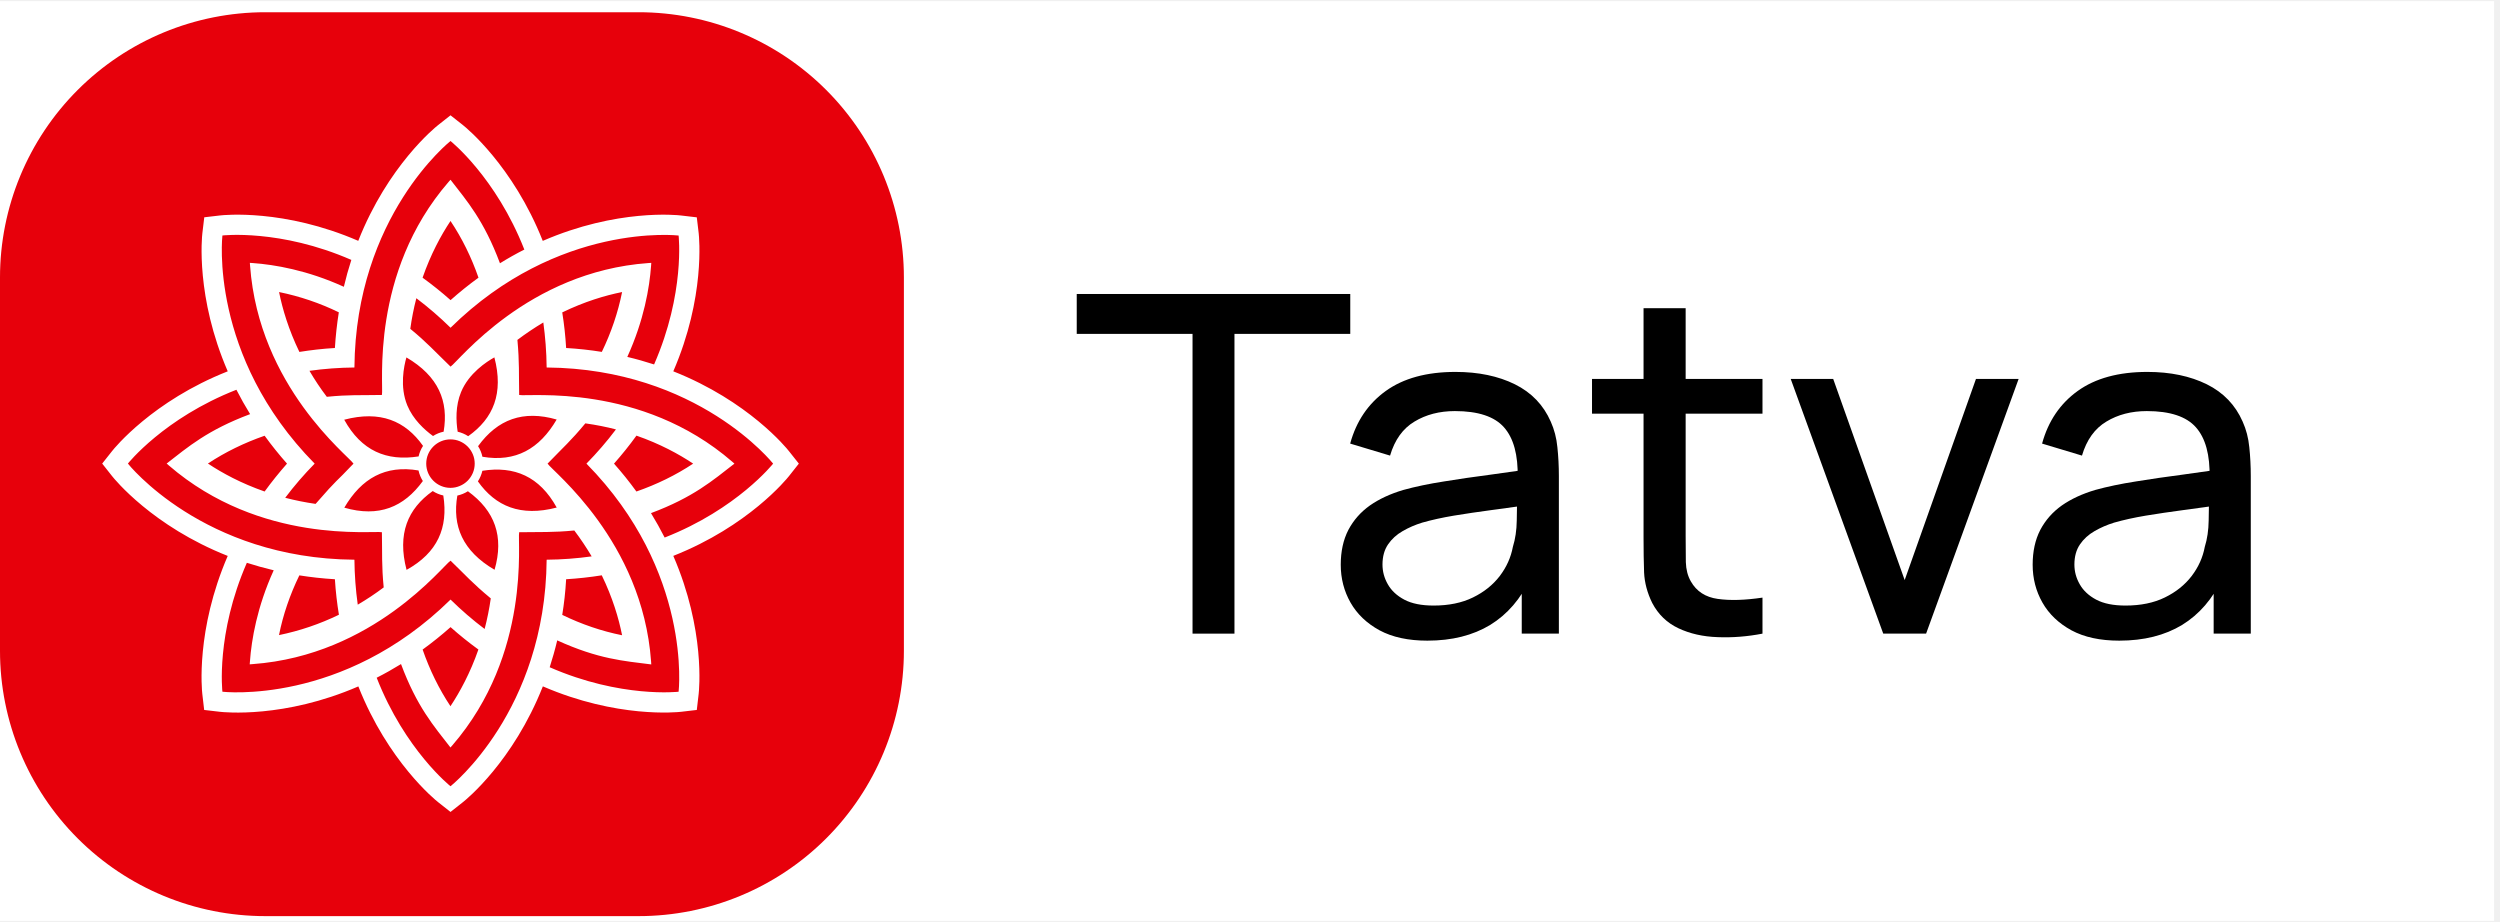
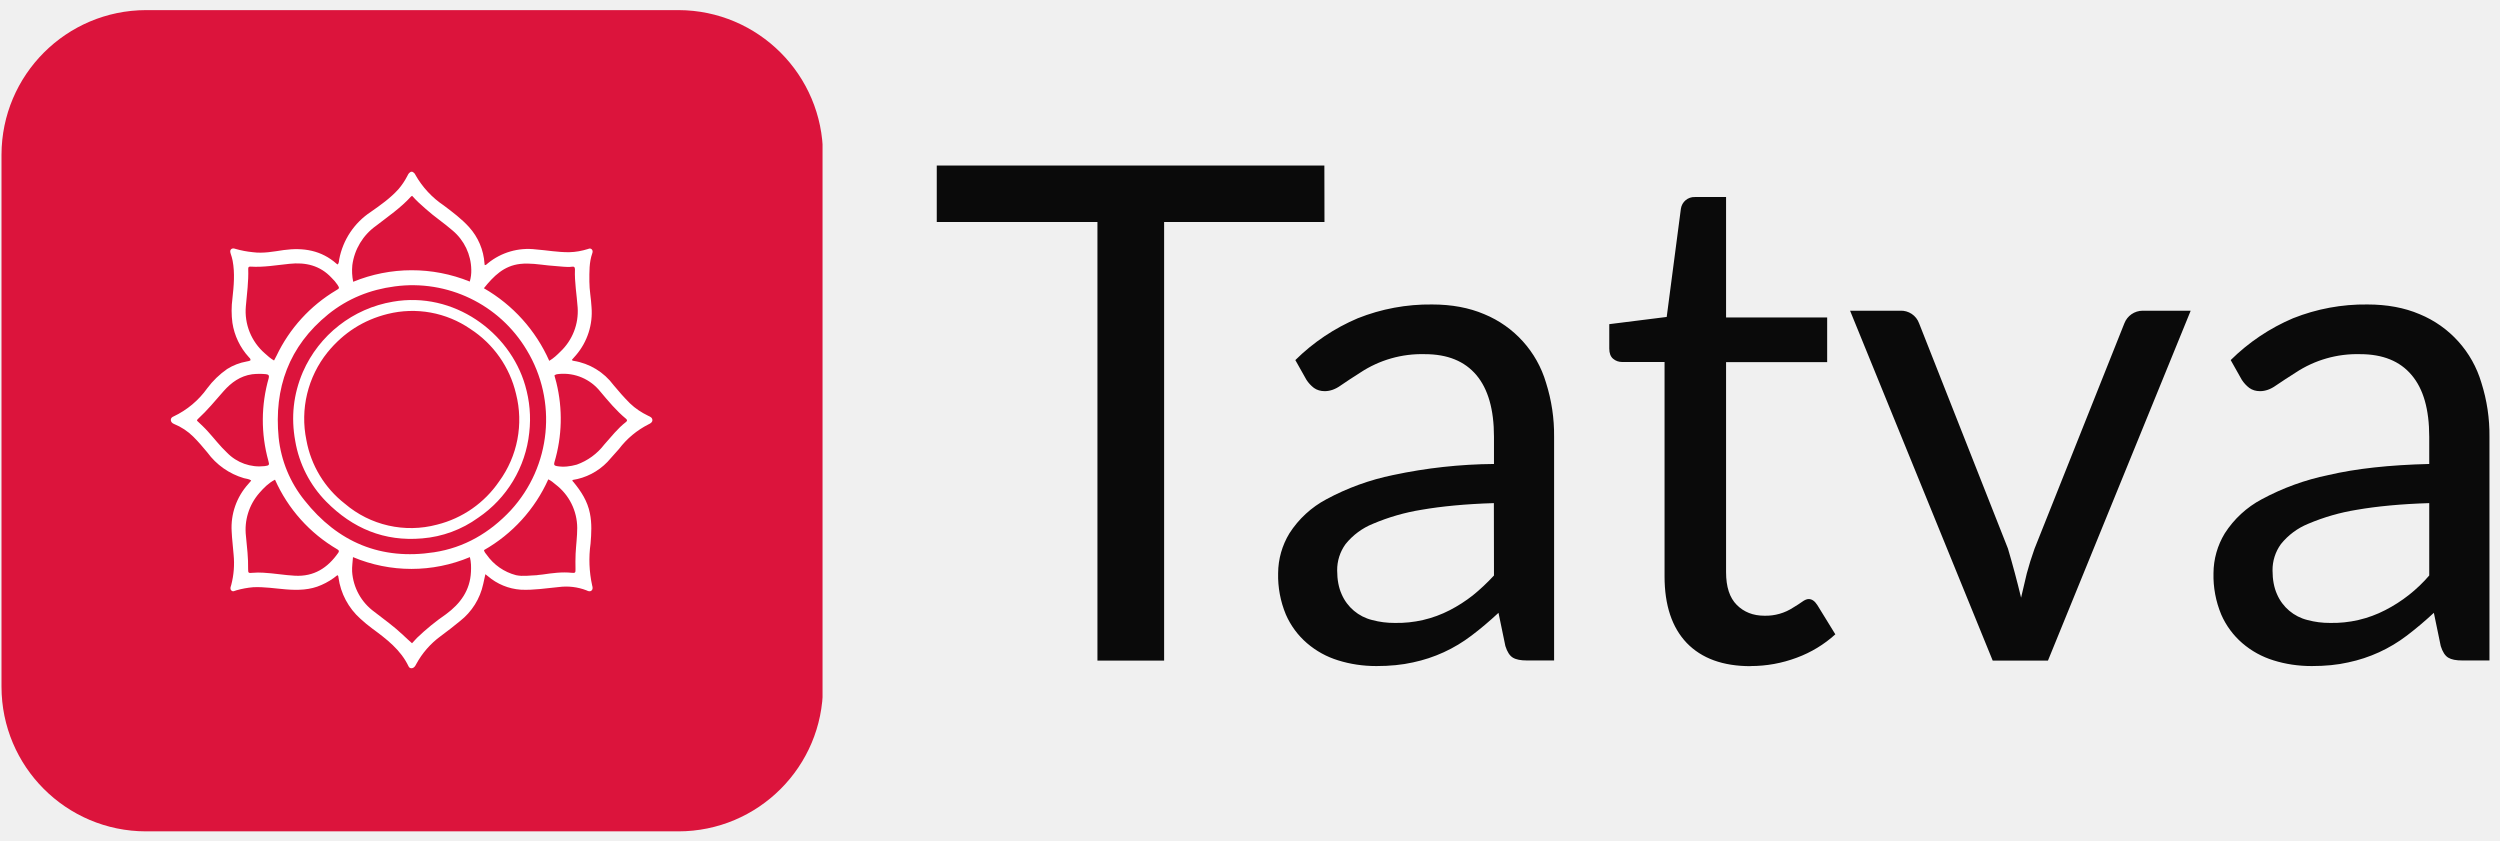
- <svg xmlns="http://www.w3.org/2000/svg" width="282" zoomAndPan="magnify" viewBox="0 0 211.5 78" height="104" preserveAspectRatio="xMidYMid meet" version="1.2">
+ <svg xmlns="http://www.w3.org/2000/svg" style="max-height:500px" version="1.2" viewBox="0 27.36 232.45 78.14">
  <defs>
-     <clipPath id="c5ded0d2d1">
-       <path d="M 0 0.094 L 211 0.094 L 211 77.906 L 0 77.906 Z M 0 0.094 " />
+     <clipPath id="a">
+       <path d="M.13 28.3h76.66v76.36H.13Zm0 0" />
    </clipPath>
-     <clipPath id="07a5ca0dee">
-       <path d="M 0 1.035 L 76.469 1.035 L 76.469 77.504 L 0 77.504 Z M 0 1.035 " />
-     </clipPath>
-     <clipPath id="f165d197d9">
-       <path d="M 22.445 1.035 L 54.023 1.035 C 59.977 1.035 65.684 3.398 69.895 7.609 C 74.105 11.82 76.469 17.527 76.469 23.48 L 76.469 55.059 C 76.469 61.012 74.105 66.719 69.895 70.93 C 65.684 75.141 59.977 77.504 54.023 77.504 L 22.445 77.504 C 16.492 77.504 10.785 75.141 6.574 70.93 C 2.363 66.719 0 61.012 0 55.059 L 0 23.48 C 0 17.527 2.363 11.82 6.574 7.609 C 10.785 3.398 16.492 1.035 22.445 1.035 Z M 22.445 1.035 " />
-     </clipPath>
-     <clipPath id="856c3e4937">
-       <path d="M 8.184 9.293 L 68 9.293 L 68 69 L 8.184 69 Z M 8.184 9.293 " />
+     <clipPath id="b">
+       <path d="M13.58 28.3h49.5a13.47 13.47 0 0 1 13.44 13.45v49.46a13.45 13.45 0 0 1-13.45 13.45h-49.5A13.45 13.45 0 0 1 .14 91.21V41.75A13.47 13.47 0 0 1 13.58 28.3Zm0 0" />
    </clipPath>
  </defs>
-   <g id="babe15d052">
-     <g clip-rule="nonzero" clip-path="url(#c5ded0d2d1)">
-       <path style=" stroke:none;fill-rule:nonzero;fill:#ffffff;fill-opacity:1;" d="M 0 0.094 L 211 0.094 L 211 77.906 L 0 77.906 Z M 0 0.094 " />
-     </g>
-     <g clip-rule="nonzero" clip-path="url(#07a5ca0dee)">
-       <g clip-rule="nonzero" clip-path="url(#f165d197d9)">
-         <path style=" stroke:none;fill-rule:nonzero;fill:#e7000b;fill-opacity:1;" d="M 0 1.035 L 76.469 1.035 L 76.469 77.504 L 0 77.504 Z M 0 1.035 " />
-       </g>
-     </g>
-     <g clip-rule="nonzero" clip-path="url(#856c3e4937)">
-       <path style=" stroke:none;fill-rule:nonzero;fill:#ffffff;fill-opacity:1;" d="M 19.266 47.031 C 16.551 53.309 17.078 58.414 17.117 58.723 L 17.273 60.062 L 18.613 60.219 C 18.922 60.254 24.035 60.793 30.316 58.07 C 32.832 64.43 36.812 67.664 37.055 67.855 L 38.113 68.691 L 39.172 67.855 C 39.414 67.664 43.41 64.434 45.926 58.066 C 52.199 60.781 57.305 60.254 57.609 60.219 L 58.949 60.062 L 59.105 58.723 C 59.141 58.414 59.684 53.305 56.961 47.027 C 63.32 44.512 66.555 40.523 66.746 40.281 L 67.582 39.223 L 66.746 38.168 C 66.555 37.922 63.324 33.93 56.961 31.414 C 59.68 25.137 59.141 20.031 59.109 19.727 L 58.949 18.387 L 57.609 18.23 C 57.305 18.191 52.195 17.652 45.918 20.379 C 43.402 14.02 39.414 10.781 39.172 10.59 L 38.113 9.754 L 37.055 10.59 C 36.812 10.781 32.82 14.012 30.309 20.375 C 24.031 17.656 18.926 18.191 18.617 18.227 L 17.281 18.383 L 17.121 19.723 C 17.082 20.035 16.547 25.137 19.266 31.414 C 12.902 33.93 9.672 37.918 9.48 38.164 L 8.645 39.219 L 9.48 40.277 C 9.672 40.52 12.902 44.516 19.266 47.031 Z M 18.816 58.52 C 18.816 58.52 18.246 53.648 20.883 47.613 C 21.609 47.848 22.367 48.059 23.156 48.246 C 21.742 51.355 21.277 54.125 21.145 55.957 L 21.125 56.203 L 21.375 56.184 C 31.605 55.438 37.477 47.836 38.117 47.434 C 39.422 48.688 39.902 49.281 41.52 50.625 C 41.395 51.496 41.223 52.359 41 53.211 C 39.984 52.445 39.023 51.613 38.117 50.723 C 28.973 59.711 18.816 58.52 18.816 58.52 Z M 23.602 53.734 C 23.945 52.016 24.527 50.316 25.324 48.676 C 26.281 48.828 27.285 48.941 28.332 49.004 C 28.398 50.051 28.516 51.051 28.672 52.008 C 27.051 52.793 25.363 53.367 23.602 53.73 Z M 40.43 40.723 C 40.605 40.453 40.734 40.152 40.809 39.828 C 43.516 39.402 45.641 40.301 47.098 42.938 C 44.039 43.738 41.922 42.832 40.43 40.723 Z M 41.84 48.203 C 39.125 46.617 38.25 44.488 38.691 41.926 C 39.012 41.855 39.309 41.734 39.586 41.559 C 41.863 43.215 42.656 45.375 41.84 48.203 Z M 40.812 38.641 C 40.746 38.32 40.621 38.023 40.445 37.746 C 42.102 35.469 44.262 34.676 47.094 35.492 C 45.645 37.969 43.625 39.125 40.812 38.641 Z M 39.609 36.902 C 39.336 36.723 39.039 36.598 38.719 36.523 C 38.578 35.621 38.52 34.336 39.008 33.164 C 39.668 31.57 41.164 30.602 41.824 30.234 C 42.621 33.273 41.742 35.395 39.609 36.902 Z M 40.16 39.223 C 40.16 39.492 40.109 39.754 40.004 40.008 C 39.898 40.258 39.75 40.48 39.559 40.672 C 39.367 40.863 39.145 41.012 38.895 41.113 C 38.645 41.219 38.383 41.273 38.109 41.273 C 36.98 41.273 36.059 40.352 36.059 39.223 C 36.059 38.09 36.98 37.172 38.109 37.172 C 38.383 37.172 38.645 37.223 38.895 37.328 C 39.145 37.434 39.367 37.582 39.559 37.773 C 39.75 37.965 39.898 38.188 40.004 38.438 C 40.109 38.688 40.16 38.949 40.16 39.223 Z M 37.531 36.52 C 37.211 36.586 36.91 36.711 36.633 36.887 C 35.895 36.348 34.949 35.48 34.461 34.305 C 33.801 32.711 34.172 30.965 34.383 30.238 C 37.098 31.828 37.969 33.957 37.531 36.52 Z M 35.789 37.723 C 35.609 37.996 35.484 38.293 35.414 38.613 C 32.691 39.039 30.574 38.137 29.121 35.508 C 32.164 34.707 34.289 35.598 35.789 37.723 Z M 35.406 39.801 C 35.477 40.125 35.602 40.426 35.773 40.695 C 34.172 42.902 32.047 43.793 29.129 42.949 C 30.582 40.465 32.605 39.32 35.406 39.801 Z M 36.609 41.543 C 36.879 41.719 37.18 41.848 37.504 41.918 C 37.93 44.645 37.02 46.758 34.395 48.211 C 33.598 45.168 34.488 43.043 36.609 41.543 Z M 40.473 54.949 C 39.785 56.922 38.918 58.523 38.109 59.746 C 37.137 58.281 36.352 56.676 35.754 54.953 C 36.574 54.359 37.359 53.727 38.117 53.055 C 38.871 53.727 39.656 54.359 40.473 54.949 Z M 38.113 66.516 C 38.113 66.516 34.27 63.469 31.867 57.336 C 32.57 56.98 33.254 56.594 33.926 56.18 C 35.273 59.793 36.691 61.41 38.109 63.238 L 38.27 63.055 C 44.973 55.289 43.754 45.766 43.922 45.027 C 45.727 44.996 46.773 45.055 48.586 44.879 C 49.117 45.582 49.605 46.312 50.055 47.07 C 48.789 47.246 47.52 47.34 46.246 47.352 C 46.137 60.172 38.113 66.516 38.113 66.516 Z M 50.91 48.672 C 51.824 50.555 52.344 52.305 52.629 53.742 C 50.902 53.395 49.203 52.816 47.566 52.02 C 47.723 51.055 47.836 50.051 47.895 49.004 C 48.906 48.941 49.91 48.832 50.91 48.672 Z M 57.41 58.52 C 57.41 58.52 52.535 59.086 46.504 56.449 C 46.738 55.723 46.953 54.969 47.141 54.176 C 50.637 55.77 52.773 55.914 55.098 56.211 L 55.082 55.961 C 54.348 45.758 46.727 39.863 46.324 39.223 C 47.703 37.793 48.281 37.312 49.52 35.816 C 50.434 35.945 51.301 36.117 52.109 36.328 C 51.34 37.348 50.508 38.312 49.613 39.223 C 58.605 48.363 57.41 58.52 57.41 58.52 Z M 53.844 36.855 C 55.824 37.543 57.422 38.41 58.641 39.223 C 57.18 40.195 55.566 40.98 53.84 41.582 C 53.25 40.766 52.617 39.977 51.945 39.223 C 52.617 38.465 53.25 37.676 53.844 36.855 Z M 65.406 39.223 C 65.406 39.223 62.359 43.074 56.23 45.477 C 55.871 44.773 55.488 44.086 55.074 43.41 C 58.656 42.074 60.301 40.645 62.133 39.223 L 61.949 39.062 C 54.207 32.359 44.66 33.586 43.922 33.414 C 43.887 31.617 43.949 30.684 43.773 28.754 C 44.477 28.223 45.207 27.734 45.965 27.281 C 46.129 28.484 46.234 29.754 46.246 31.09 C 59.062 31.199 65.406 39.223 65.406 39.223 Z M 47.566 26.43 C 49.449 25.516 51.191 24.996 52.629 24.707 C 52.285 26.43 51.707 28.133 50.914 29.77 C 49.914 29.609 48.906 29.5 47.895 29.441 C 47.836 28.43 47.727 27.43 47.566 26.43 Z M 57.41 19.926 C 57.41 19.926 57.973 24.801 55.336 30.832 C 54.59 30.59 53.832 30.375 53.07 30.195 C 54.488 27.082 54.949 24.316 55.082 22.484 L 55.098 22.238 L 54.852 22.254 C 44.617 22.988 38.766 30.605 38.117 31.016 C 36.734 29.68 36.113 28.969 34.711 27.82 C 34.832 26.949 35 26.086 35.223 25.23 C 36.242 26 37.207 26.832 38.117 27.727 C 47.258 18.734 57.41 19.926 57.41 19.926 Z M 35.75 23.492 C 36.438 21.516 37.301 19.914 38.113 18.695 C 39.09 20.156 39.883 21.77 40.48 23.492 C 39.66 24.086 38.875 24.719 38.117 25.391 C 37.359 24.719 36.57 24.086 35.75 23.492 Z M 38.113 11.93 C 38.113 11.93 41.953 14.984 44.359 21.113 C 43.656 21.469 42.969 21.855 42.297 22.273 C 40.941 18.652 39.535 17.039 38.113 15.207 L 37.949 15.391 C 31.262 23.113 32.477 32.68 32.309 33.414 C 30.34 33.453 29.578 33.379 27.648 33.57 C 27.113 32.867 26.625 32.133 26.18 31.371 C 27.441 31.195 28.711 31.102 29.984 31.09 C 30.09 18.273 38.113 11.93 38.113 11.93 Z M 25.328 29.773 C 24.418 27.891 23.898 26.148 23.609 24.707 C 25.363 25.066 27.051 25.637 28.664 26.422 C 28.504 27.422 28.395 28.43 28.332 29.441 C 27.285 29.5 26.285 29.621 25.328 29.773 Z M 18.816 19.922 C 18.816 19.922 23.695 19.355 29.723 21.988 C 29.48 22.738 29.27 23.496 29.09 24.262 C 25.988 22.852 23.227 22.387 21.383 22.254 L 21.137 22.238 L 21.156 22.48 C 21.902 32.715 29.504 38.578 29.906 39.223 C 28.266 40.965 28.711 40.32 26.699 42.629 C 25.832 42.504 24.977 42.332 24.129 42.113 C 24.895 41.094 25.727 40.133 26.621 39.223 C 17.629 30.09 18.816 19.922 18.816 19.922 Z M 22.387 41.582 C 20.418 40.895 18.816 40.031 17.59 39.215 C 19.055 38.246 20.664 37.461 22.387 36.863 C 22.98 37.68 23.613 38.469 24.281 39.223 C 23.613 39.98 22.98 40.766 22.387 41.582 Z M 20 32.973 C 20.359 33.676 20.746 34.363 21.16 35.035 C 17.543 36.391 15.91 37.812 14.098 39.215 L 14.281 39.375 C 22.047 46.082 31.57 44.859 32.309 45.027 C 32.344 46.832 32.277 47.816 32.461 49.695 C 31.758 50.223 31.023 50.711 30.266 51.156 C 30.09 49.895 29.996 48.625 29.984 47.352 C 17.168 47.25 10.82 39.219 10.82 39.219 C 10.82 39.219 13.871 35.375 20 32.973 Z M 20 32.973 " />
-     </g>
-     <g style="fill:#000000;fill-opacity:1;">
-       <g transform="translate(90.68561, 53.60542)">
-         <path style="stroke:none" d="M 10.203 0 L 10.203 -25.359 L 0.406 -25.359 L 0.406 -28.734 L 23.547 -28.734 L 23.547 -25.359 L 13.75 -25.359 L 13.75 0 Z M 10.203 0 " />
-       </g>
-     </g>
-     <g style="fill:#000000;fill-opacity:1;">
-       <g transform="translate(111.8334, 53.60542)">
-         <path style="stroke:none" d="M 8.922 0.594 C 7.305 0.594 5.957 0.301 4.875 -0.281 C 3.789 -0.875 2.973 -1.656 2.422 -2.625 C 1.867 -3.602 1.594 -4.672 1.594 -5.828 C 1.594 -6.953 1.805 -7.93 2.234 -8.766 C 2.672 -9.598 3.281 -10.289 4.062 -10.844 C 4.852 -11.395 5.797 -11.832 6.891 -12.156 C 7.91 -12.438 9.055 -12.676 10.328 -12.875 C 11.598 -13.082 12.883 -13.27 14.188 -13.438 C 15.488 -13.613 16.707 -13.785 17.844 -13.953 L 16.562 -13.203 C 16.602 -15.117 16.219 -16.535 15.406 -17.453 C 14.602 -18.367 13.219 -18.828 11.25 -18.828 C 9.945 -18.828 8.805 -18.531 7.828 -17.938 C 6.848 -17.352 6.16 -16.395 5.766 -15.062 L 2.391 -16.078 C 2.91 -17.973 3.914 -19.457 5.406 -20.531 C 6.895 -21.602 8.859 -22.141 11.297 -22.141 C 13.242 -22.141 14.922 -21.789 16.328 -21.094 C 17.734 -20.395 18.742 -19.344 19.359 -17.938 C 19.66 -17.27 19.848 -16.547 19.922 -15.766 C 20.004 -14.992 20.047 -14.18 20.047 -13.328 L 20.047 0 L 16.906 0 L 16.906 -5.172 L 17.641 -4.688 C 16.828 -2.945 15.691 -1.629 14.234 -0.734 C 12.773 0.148 11.004 0.594 8.922 0.594 Z M 9.453 -2.375 C 10.734 -2.375 11.844 -2.602 12.781 -3.062 C 13.719 -3.52 14.473 -4.125 15.047 -4.875 C 15.617 -5.625 15.988 -6.445 16.156 -7.344 C 16.363 -8.008 16.473 -8.75 16.484 -9.562 C 16.504 -10.383 16.516 -11.016 16.516 -11.453 L 17.766 -10.922 C 16.598 -10.754 15.457 -10.598 14.344 -10.453 C 13.227 -10.305 12.172 -10.148 11.172 -9.984 C 10.172 -9.816 9.273 -9.617 8.484 -9.391 C 7.898 -9.211 7.348 -8.973 6.828 -8.672 C 6.316 -8.379 5.906 -8.004 5.594 -7.547 C 5.281 -7.086 5.125 -6.52 5.125 -5.844 C 5.125 -5.258 5.273 -4.703 5.578 -4.172 C 5.879 -3.641 6.344 -3.207 6.969 -2.875 C 7.602 -2.539 8.43 -2.375 9.453 -2.375 Z M 9.453 -2.375 " />
-       </g>
-     </g>
-     <g style="fill:#000000;fill-opacity:1;">
-       <g transform="translate(134.2781, 53.60542)">
-         <path style="stroke:none" d="M 14.828 0 C 13.547 0.25 12.281 0.348 11.031 0.297 C 9.789 0.254 8.688 0.004 7.719 -0.453 C 6.75 -0.91 6.008 -1.625 5.5 -2.594 C 5.082 -3.445 4.852 -4.305 4.812 -5.172 C 4.781 -6.047 4.766 -7.035 4.766 -8.141 L 4.766 -27.531 L 8.328 -27.531 L 8.328 -8.297 C 8.328 -7.422 8.332 -6.672 8.344 -6.047 C 8.363 -5.422 8.504 -4.879 8.766 -4.422 C 9.242 -3.578 10.004 -3.082 11.047 -2.938 C 12.086 -2.789 13.348 -2.828 14.828 -3.047 Z M 0.406 -18.609 L 0.406 -21.547 L 14.828 -21.547 L 14.828 -18.609 Z M 0.406 -18.609 " />
-       </g>
-     </g>
-     <g style="fill:#000000;fill-opacity:1;">
-       <g transform="translate(150.6977, 53.60542)">
-         <path style="stroke:none" d="M 8.625 0 L 0.797 -21.547 L 4.391 -21.547 L 10.438 -4.531 L 16.469 -21.547 L 20.078 -21.547 L 12.25 0 Z M 8.625 0 " />
-       </g>
-     </g>
-     <g style="fill:#000000;fill-opacity:1;">
-       <g transform="translate(170.3692, 53.60542)">
-         <path style="stroke:none" d="M 8.922 0.594 C 7.305 0.594 5.957 0.301 4.875 -0.281 C 3.789 -0.875 2.973 -1.656 2.422 -2.625 C 1.867 -3.602 1.594 -4.672 1.594 -5.828 C 1.594 -6.953 1.805 -7.93 2.234 -8.766 C 2.672 -9.598 3.281 -10.289 4.062 -10.844 C 4.852 -11.395 5.797 -11.832 6.891 -12.156 C 7.91 -12.438 9.055 -12.676 10.328 -12.875 C 11.598 -13.082 12.883 -13.27 14.188 -13.438 C 15.488 -13.613 16.707 -13.785 17.844 -13.953 L 16.562 -13.203 C 16.602 -15.117 16.219 -16.535 15.406 -17.453 C 14.602 -18.367 13.219 -18.828 11.25 -18.828 C 9.945 -18.828 8.805 -18.531 7.828 -17.938 C 6.848 -17.352 6.16 -16.395 5.766 -15.062 L 2.391 -16.078 C 2.91 -17.973 3.914 -19.457 5.406 -20.531 C 6.895 -21.602 8.859 -22.141 11.297 -22.141 C 13.242 -22.141 14.922 -21.789 16.328 -21.094 C 17.734 -20.395 18.742 -19.344 19.359 -17.938 C 19.66 -17.27 19.848 -16.547 19.922 -15.766 C 20.004 -14.992 20.047 -14.18 20.047 -13.328 L 20.047 0 L 16.906 0 L 16.906 -5.172 L 17.641 -4.688 C 16.828 -2.945 15.691 -1.629 14.234 -0.734 C 12.773 0.148 11.004 0.594 8.922 0.594 Z M 9.453 -2.375 C 10.734 -2.375 11.844 -2.602 12.781 -3.062 C 13.719 -3.52 14.473 -4.125 15.047 -4.875 C 15.617 -5.625 15.988 -6.445 16.156 -7.344 C 16.363 -8.008 16.473 -8.75 16.484 -9.562 C 16.504 -10.383 16.516 -11.016 16.516 -11.453 L 17.766 -10.922 C 16.598 -10.754 15.457 -10.598 14.344 -10.453 C 13.227 -10.305 12.172 -10.148 11.172 -9.984 C 10.172 -9.816 9.273 -9.617 8.484 -9.391 C 7.898 -9.211 7.348 -8.973 6.828 -8.672 C 6.316 -8.379 5.906 -8.004 5.594 -7.547 C 5.281 -7.086 5.125 -6.52 5.125 -5.844 C 5.125 -5.258 5.273 -4.703 5.578 -4.172 C 5.879 -3.641 6.344 -3.207 6.969 -2.875 C 7.602 -2.539 8.43 -2.375 9.453 -2.375 Z M 9.453 -2.375 " />
-       </g>
+   <g clip-path="url(#a)">
+     <g clip-path="url(#b)">
+       <path fill="#dc143c" d="M.13 28.3h76.35v76.36H.13Zm0 0" />
    </g>
  </g>
+   <path fill="#0a0a0a" d="M123.15 48h-14.91v40.78h-6.2V48H87.1v-5.25h36.04Zm15.75 26.14c-2.63.08-4.88.3-6.73.62a19.5 19.5 0 0 0-4.51 1.3 6.3 6.3 0 0 0-2.55 1.89 4.1 4.1 0 0 0-.78 2.45c0 .86.14 1.6.42 2.22a4.17 4.17 0 0 0 2.83 2.39 7.9 7.9 0 0 0 2.1.27 10.65 10.65 0 0 0 5.13-1.19 13.5 13.5 0 0 0 2.13-1.37c.67-.54 1.33-1.16 1.97-1.85Zm-18.46-13.3a18.56 18.56 0 0 1 5.81-3.89 18.08 18.08 0 0 1 6.9-1.28c1.83 0 3.44.3 4.85.9a9.92 9.92 0 0 1 5.75 6.38 16 16 0 0 1 .75 5.02v20.8h-2.53c-.56 0-1-.08-1.3-.26-.3-.18-.53-.54-.7-1.08l-.64-3.09c-.86.8-1.69 1.5-2.5 2.11a13.59 13.59 0 0 1-5.45 2.5c-1.02.23-2.15.34-3.4.34-1.26 0-2.44-.18-3.56-.53a8.08 8.08 0 0 1-2.9-1.6 7.43 7.43 0 0 1-1.96-2.66 9.41 9.41 0 0 1-.72-3.85 7.2 7.2 0 0 1 1.05-3.7 9.22 9.22 0 0 1 3.44-3.17 22.6 22.6 0 0 1 6.2-2.25 46.7 46.7 0 0 1 9.38-1.03v-2.53c0-2.54-.55-4.45-1.64-5.74-1.09-1.29-2.68-1.94-4.79-1.94a10.36 10.36 0 0 0-6.01 1.72c-.7.44-1.3.84-1.81 1.19-.5.36-1 .53-1.49.53-.38 0-.72-.1-1-.3a3 3 0 0 1-.7-.76Zm42.33 28.46c-2.57 0-4.55-.72-5.94-2.16-1.37-1.44-2.06-3.5-2.06-6.2V61.02h-3.92c-.34 0-.62-.1-.86-.3-.24-.2-.36-.52-.36-.95V57.5l5.34-.67 1.32-10.07a1.27 1.27 0 0 1 1.31-1.08h2.89v11.2h9.4v4.15h-9.4v19.53c0 1.37.33 2.38 1 3.05.66.66 1.52 1 2.56 1a4.67 4.67 0 0 0 2.7-.77c.33-.2.6-.37.82-.53.22-.16.42-.25.6-.25.3 0 .56.18.8.55l1.68 2.73a11 11 0 0 1-3.58 2.17c-1.39.52-2.82.78-4.3.78Zm40.92-33.05-13.27 32.53h-5.14l-13.26-32.53h4.65a1.78 1.78 0 0 1 1.77 1.18l8.26 20.94a92.34 92.34 0 0 1 1.22 4.56l.53-2.25c.2-.75.44-1.52.72-2.3l8.35-20.95a1.83 1.83 0 0 1 1.7-1.18Zm22.18 17.89c-2.63.08-4.88.3-6.73.62a19.5 19.5 0 0 0-4.52 1.3 6.3 6.3 0 0 0-2.54 1.89 4.1 4.1 0 0 0-.78 2.45c0 .86.14 1.6.42 2.22a4.17 4.17 0 0 0 2.83 2.39 7.9 7.9 0 0 0 2.1.27 10.65 10.65 0 0 0 5.13-1.19 13.5 13.5 0 0 0 4.09-3.22Zm-18.46-13.3a18.56 18.56 0 0 1 5.8-3.89 18.08 18.08 0 0 1 6.91-1.28c1.83 0 3.44.3 4.85.9a9.92 9.92 0 0 1 5.75 6.38 16 16 0 0 1 .75 5.02v20.8h-2.53c-.57 0-1-.08-1.3-.26-.3-.18-.53-.54-.7-1.08l-.64-3.09c-.86.8-1.7 1.5-2.5 2.11a13.59 13.59 0 0 1-5.46 2.5c-1 .23-2.14.34-3.39.34-1.26 0-2.45-.18-3.56-.53a8.08 8.08 0 0 1-2.9-1.6 7.43 7.43 0 0 1-1.96-2.66 9.41 9.41 0 0 1-.72-3.85 7.2 7.2 0 0 1 1.05-3.7 9.22 9.22 0 0 1 3.44-3.17 22.6 22.6 0 0 1 6.2-2.25c2.55-.6 5.68-.94 9.37-1.03v-2.53c0-2.54-.54-4.45-1.64-5.74-1.08-1.29-2.68-1.94-4.78-1.94a10.36 10.36 0 0 0-6.01 1.72c-.7.44-1.3.84-1.82 1.19-.5.36-1 .53-1.48.53-.39 0-.72-.1-1-.3a3 3 0 0 1-.7-.76Zm0 0" />
+   <path fill="#fff" d="M60.27 66.02c.2.09.38.17.39.4 0 .21-.18.31-.35.39a7.93 7.93 0 0 0-2.76 2.3l-1.07 1.2a5.7 5.7 0 0 1-3.25 1.68c-.03.1.05.14.1.2.7.85 1.3 1.77 1.52 2.9.19.93.14 1.87.06 2.81a11 11 0 0 0 .15 3.9c.05.17.08.34-.06.47-.16.13-.32.05-.47-.02a5.25 5.25 0 0 0-2.54-.31c-1.19.11-2.37.31-3.57.25a5.26 5.26 0 0 1-3.06-1.26l-.23-.18-.2.91a5.97 5.97 0 0 1-2.16 3.45c-.58.48-1.18.94-1.8 1.4a7.86 7.86 0 0 0-2.27 2.6c-.04.09-.1.18-.16.25-.18.19-.45.18-.55-.04-.74-1.55-2.05-2.54-3.38-3.52-.38-.28-.74-.58-1.09-.9a6.28 6.28 0 0 1-2.05-3.85c-.01-.07 0-.15-.1-.21a6.2 6.2 0 0 1-1.48.91c-1.06.48-2.18.5-3.3.41-1.02-.08-2.03-.25-3.05-.2a8.2 8.2 0 0 0-1.57.29c-.15.04-.32.17-.47 0-.14-.16-.05-.32 0-.5a8 8 0 0 0 .22-2.83c-.05-.72-.15-1.43-.18-2.15a6.02 6.02 0 0 1 1.53-4.39l.26-.3.02-.05c-.2-.14-.44-.15-.67-.21a6.47 6.47 0 0 1-3.4-2.39c-.42-.51-.84-1-1.31-1.47a5.48 5.48 0 0 0-1.79-1.18c-.17-.07-.29-.19-.3-.37 0-.18.12-.27.26-.33a8.08 8.08 0 0 0 3.13-2.62 8.03 8.03 0 0 1 1.85-1.79 5.1 5.1 0 0 1 1.82-.7c.11-.03.24-.03.35-.11.03-.15-.1-.22-.16-.3a6.07 6.07 0 0 1-1.52-3.18 8.63 8.63 0 0 1 0-2.26c.13-1.18.24-2.35.02-3.52a4.8 4.8 0 0 0-.18-.65c-.04-.14-.08-.28.02-.4.12-.13.28-.1.42-.05a9.1 9.1 0 0 0 1.62.31c.97.13 1.92-.06 2.87-.2 1.83-.25 3.5.02 4.92 1.28.03.03.07.04.1.06.13-.14.11-.32.14-.48a6.8 6.8 0 0 1 2.94-4.41c.9-.63 1.81-1.27 2.56-2.1.33-.38.6-.79.83-1.23.04-.1.1-.19.16-.27.17-.18.33-.18.5.01.04.05.08.1.1.16a8.43 8.43 0 0 0 2.64 2.84c.82.62 1.65 1.24 2.34 2a5.6 5.6 0 0 1 1.44 3.4l.02.14c.14 0 .2-.1.29-.17a5.92 5.92 0 0 1 4.46-1.29c1.03.08 2.05.27 3.1.26.6-.01 1.18-.12 1.76-.3.11-.05.23-.07.34.03.1.1.1.24.05.37-.3.85-.27 1.74-.27 2.63 0 .8.16 1.58.2 2.37a6.1 6.1 0 0 1-1.44 4.47l-.38.43c.03.09.1.1.15.1a5.76 5.76 0 0 1 3.72 2.26c.48.58.98 1.15 1.52 1.69.5.48 1.06.85 1.7 1.16M47.5 74.8a12.48 12.48 0 0 0 1.47-14.9 12.37 12.37 0 0 0-12.27-5.91c-2.29.3-4.37 1.13-6.18 2.59-3.66 2.97-5.06 6.87-4.61 11.47a11.13 11.13 0 0 0 2.41 5.84c3.09 3.9 7.11 5.58 12.04 4.82 2.81-.43 5.17-1.8 7.14-3.91m-14.76 5.7a5.03 5.03 0 0 0 2.07 3.75c.9.7 1.83 1.36 2.66 2.15.26.26.55.5.84.77l.46-.5a21.4 21.4 0 0 1 2.7-2.2c1.33-.98 2.24-2.21 2.32-3.94.02-.45.02-.9-.1-1.37a14.01 14.01 0 0 1-10.87 0c-.03.47-.1.87-.08 1.34m6.85-33.71c-.45-.39-.88-.78-1.27-1.22l-.1.06c-.96 1.06-2.14 1.86-3.26 2.73a5.34 5.34 0 0 0-2.2 3.65 5.1 5.1 0 0 0 .08 1.55 14.35 14.35 0 0 1 10.84-.02c.11-.38.15-.74.14-1.1a4.86 4.86 0 0 0-1.73-3.64c-.8-.7-1.69-1.28-2.5-2.01m-8.76 6.4c-1.07-1.15-2.41-1.46-3.92-1.3-1.2.12-2.4.34-3.62.26-.16-.01-.22.06-.21.22.04 1.16-.12 2.3-.22 3.46a5.17 5.17 0 0 0 1.77 4.39c.26.24.52.47.85.66l.23-.44a14.15 14.15 0 0 1 5.55-6.09c.31-.18.32-.2.12-.51a3.9 3.9 0 0 0-.55-.65m19.13 27.64.48-.05c.9-.13 1.81-.26 2.73-.16.31.03.35-.01.34-.34-.01-.48-.01-.95.01-1.43.04-.8.15-1.6.15-2.4a5.1 5.1 0 0 0-2.02-4.05c-.2-.17-.41-.35-.67-.47A14.3 14.3 0 0 1 45 78.51c.04.2.16.31.25.43a4.81 4.81 0 0 0 2.73 1.9c.65.14 1.29.02 1.98 0m-18.59-2.4a14.14 14.14 0 0 1-5.8-6.48c-.6.31-1.04.76-1.45 1.23a5.18 5.18 0 0 0-1.25 4.03c.1 1.02.22 2.03.2 3.05 0 .37.03.39.41.35.34-.03.67-.03 1-.01.99.05 1.95.23 2.93.28 1.79.1 3.06-.73 4.04-2.13.08-.12.1-.22-.08-.32m21.01-26.28-1.4-.12c-.87-.09-1.73-.24-2.61-.14-1.52.17-2.47 1.13-3.38 2.26a14.6 14.6 0 0 1 6.08 6.75c.41-.24.73-.55 1.04-.86a5.16 5.16 0 0 0 1.6-4.1c-.08-1.18-.3-2.36-.25-3.55 0-.2-.09-.28-.3-.24-.24.04-.48.02-.78 0m-.65 10.77a14.1 14.1 0 0 1-.18 7.41c-.07.24 0 .32.23.36.63.11 1.24.03 1.85-.14a5.58 5.58 0 0 0 2.55-1.86c.65-.72 1.24-1.5 2.02-2.1.13-.1.14-.19.01-.3-.9-.74-1.65-1.65-2.4-2.54a4.38 4.38 0 0 0-3.82-1.63c-.15.01-.3.02-.44.14l.18.66m-27-.78a6.18 6.18 0 0 0-1.29.01c-1.1.16-1.93.76-2.64 1.56-.78.89-1.53 1.8-2.4 2.6-.04.04-.08.07-.08.16.34.32.7.65 1.02 1.01.59.65 1.13 1.36 1.77 1.96a4.2 4.2 0 0 0 3.5 1.25c.42-.06.46-.09.34-.5a14.17 14.17 0 0 1 .04-7.7c.05-.22-.01-.32-.26-.35Zm0 0" />
+   <path fill="#fff" d="M28.16 61.95a11.17 11.17 0 0 1 8.38-6.54c5.64-.98 10.85 2.82 12.29 7.78.42 1.44.55 2.9.38 4.4a10.93 10.93 0 0 1-4.75 7.91 10.31 10.31 0 0 1-5.2 1.92c-3.53.31-6.47-.93-8.93-3.42a10.56 10.56 0 0 1-2.88-5.64c-.4-2.2-.18-4.33.71-6.41m2.3-1.84a9.85 9.85 0 0 0-1.97 8.18 9.68 9.68 0 0 0 3.57 5.9 9.44 9.44 0 0 0 8.58 1.95 9.87 9.87 0 0 0 5.77-4.02 9.72 9.72 0 0 0 1.57-8.14 9.87 9.87 0 0 0-4.24-6.03 9.52 9.52 0 0 0-7.69-1.4c-2.25.56-4.1 1.74-5.59 3.56Zm0 0" />
</svg>
